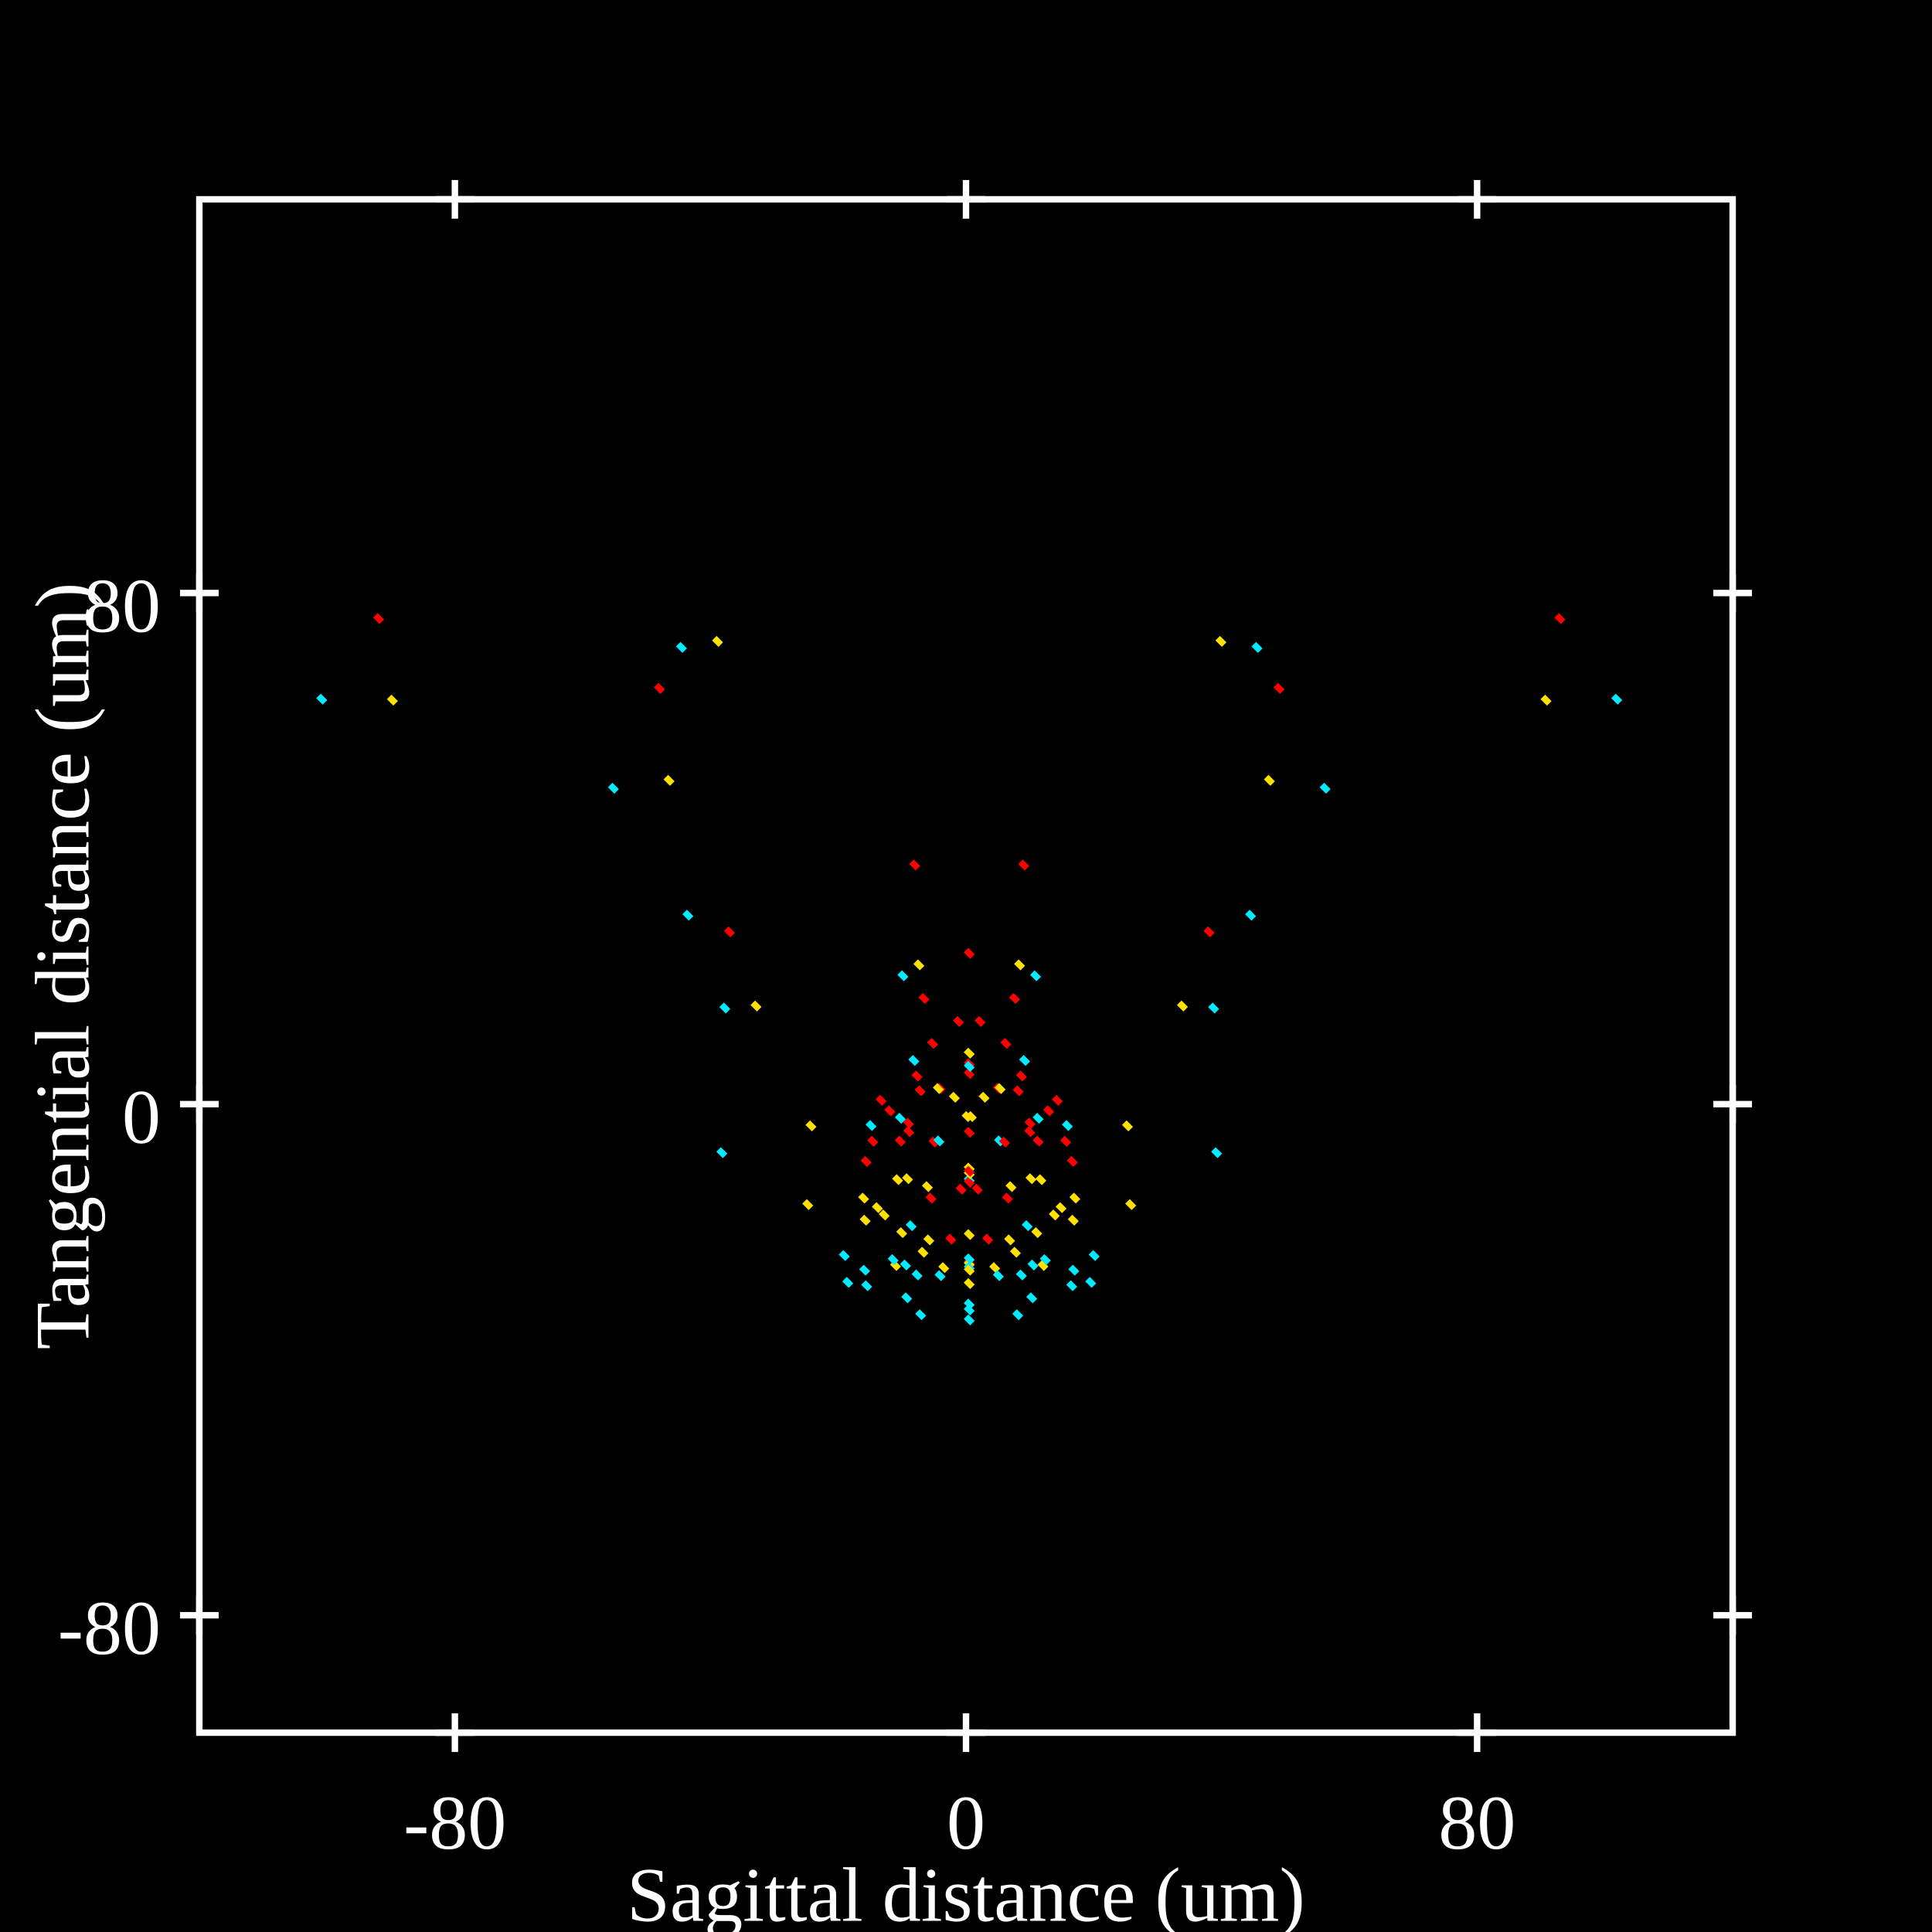
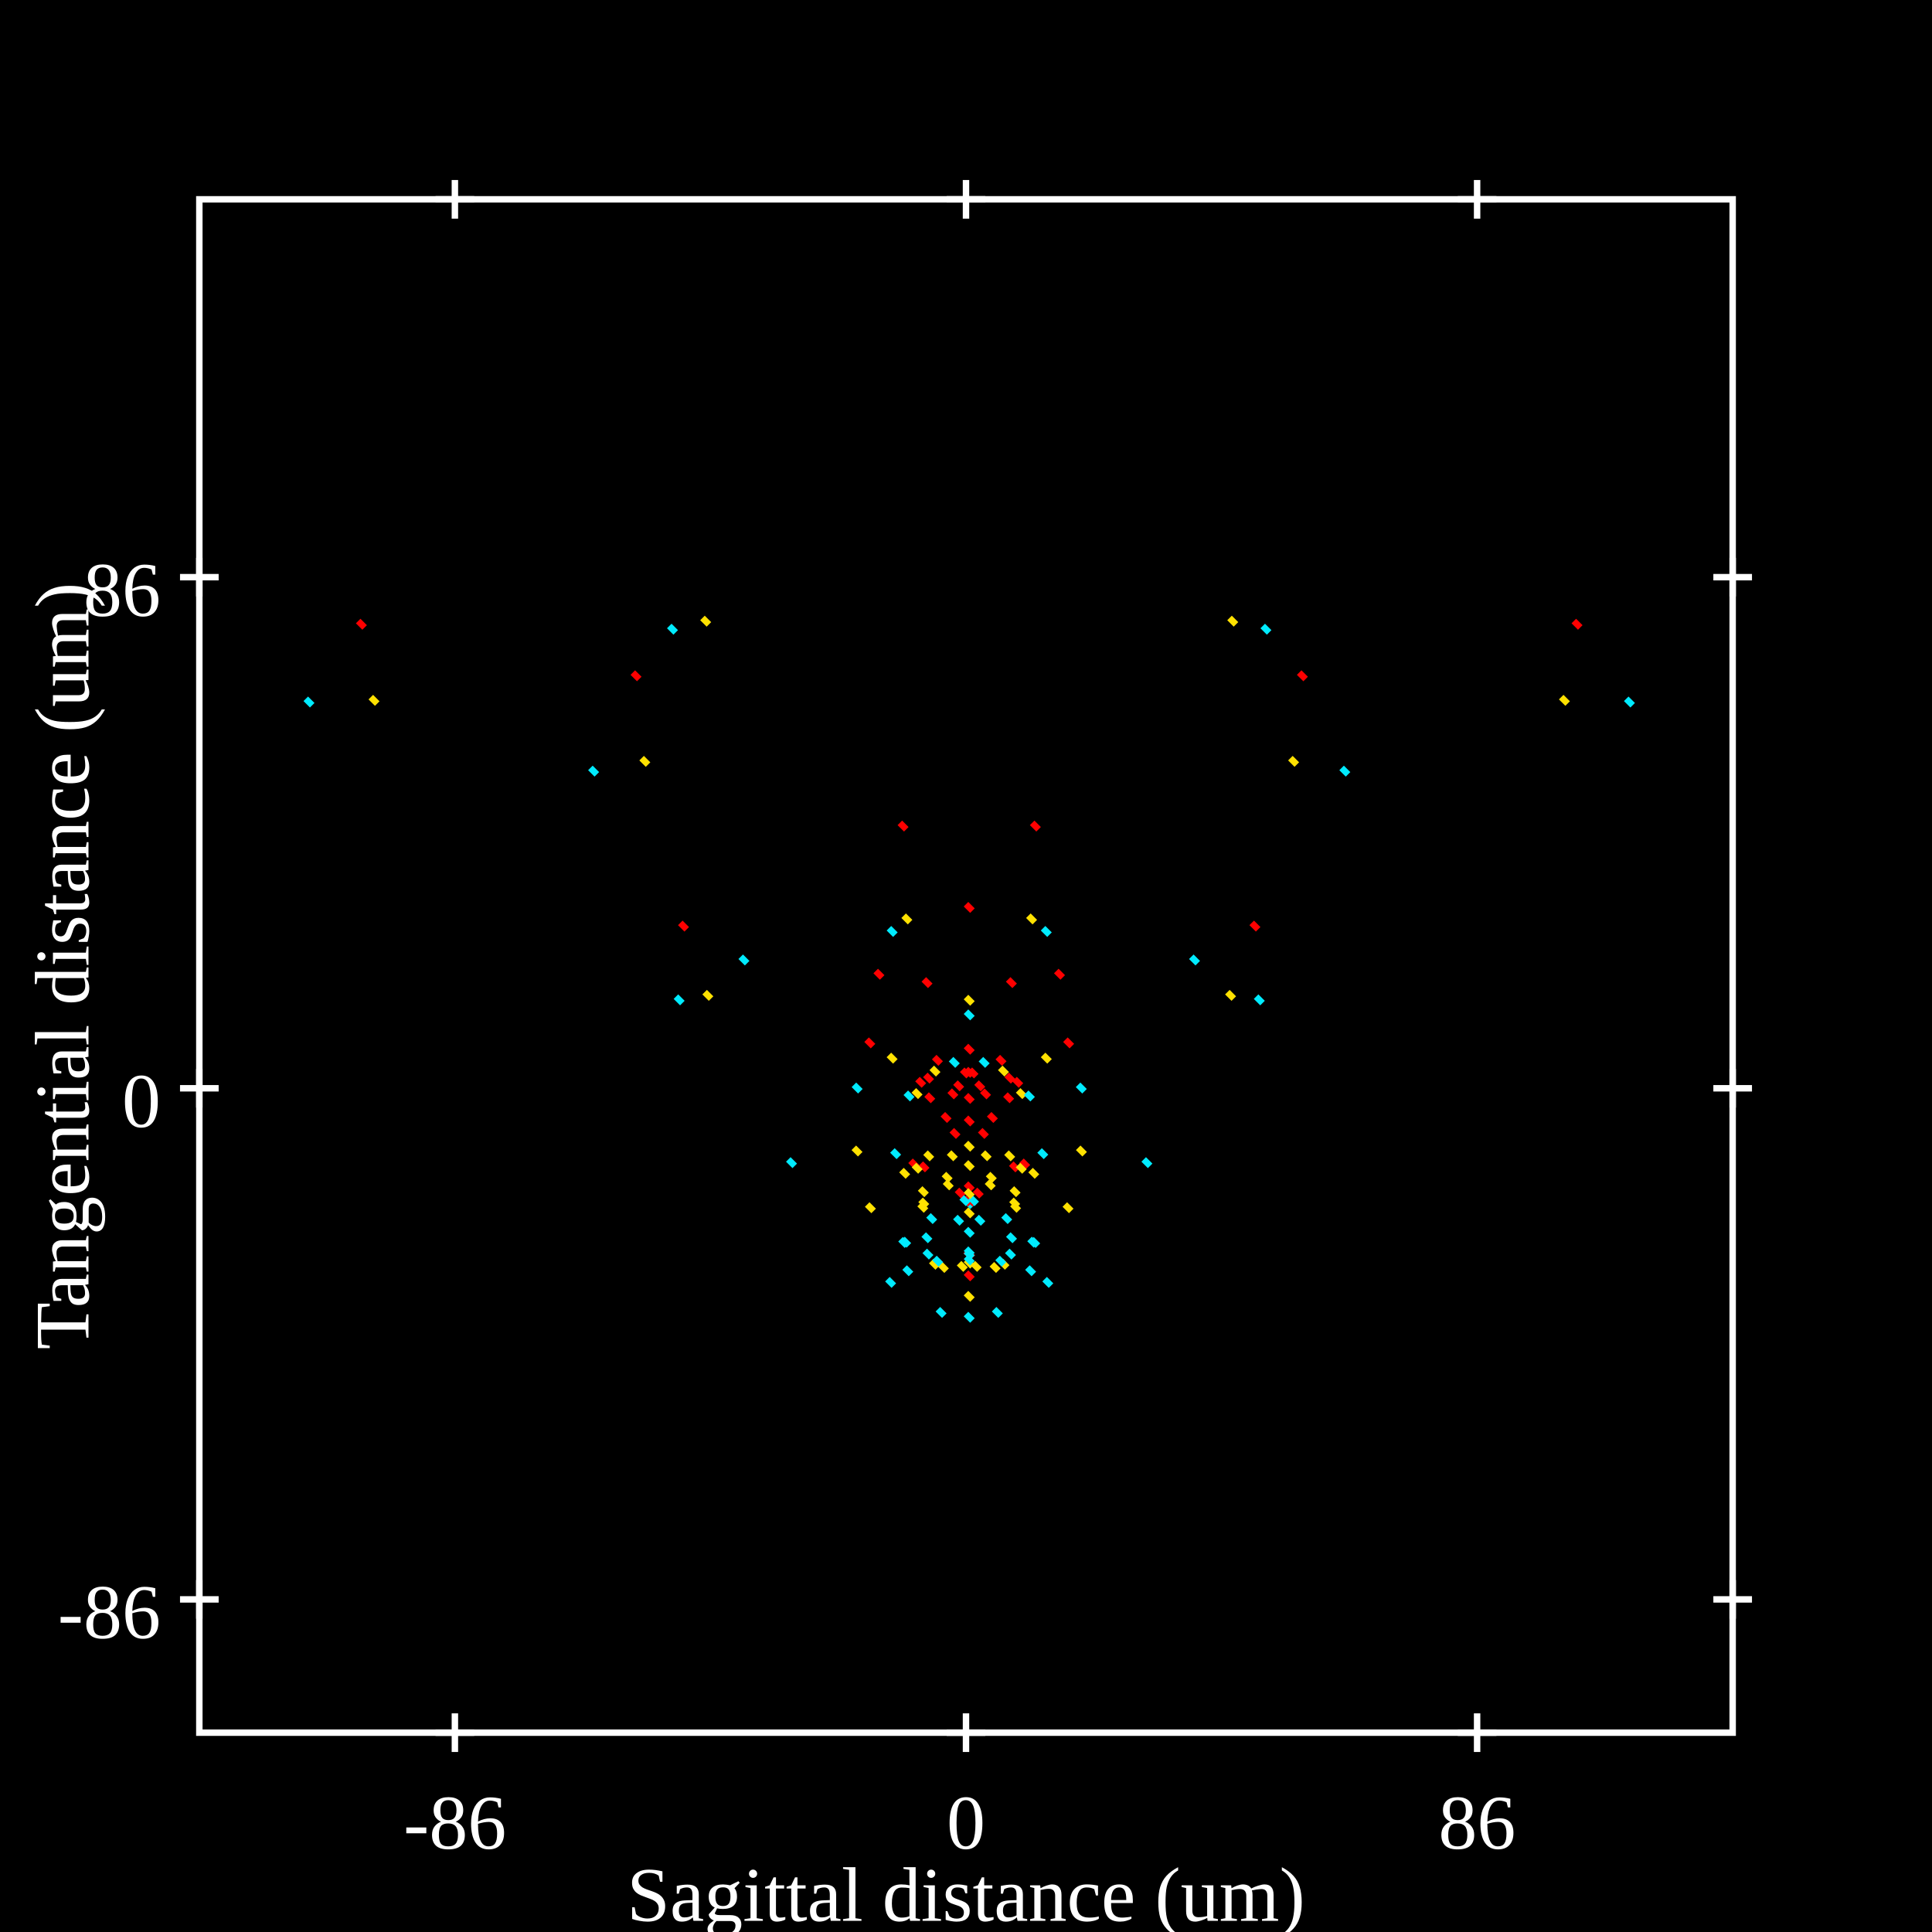
<svg xmlns="http://www.w3.org/2000/svg" xmlns:xlink="http://www.w3.org/1999/xlink" width="300px" height="300px" version="1.1">
  <rect x="0" y="0" width="300" height="300" fill="#000000" />
  <defs>
    <g id="dot">
      <line x1="1" y1="1" x2="0" y2="0" />
    </g>
    <g id="cross">
      <line x1="-3" y1="0" x2="3" y2="0" />
      <line x1="0" y1="-3" x2="0" y2="3" />
    </g>
    <g id="square">
      <line x1="-3" y1="-3" x2="-3" y2="3" />
      <line x1="-3" y1="3" x2="3" y2="3" />
      <line x1="3" y1="3" x2="3" y2="-3" />
      <line x1="3" y1="-3" x2="-3" y2="-3" />
    </g>
    <g id="round">
      <ellipse cx="0" cy="0" rx="3" ry="3" fill="none" />
    </g>
    <g id="triangle">
      <line x1="0" y1="-3" x2="-3" y2="3" />
      <line x1="-3" y1="3" x2="3" y2="3" />
      <line x1="0" y1="-3" x2="3" y2="3" />
    </g>
  </defs>
  <polygon fill="none" stroke="#ffffff" points="30.952,269.048 30.952,30.952 269.048,30.952 269.048,269.048 " />
  <text style="font-size:12;text-align:center;text-anchor:middle;" x="150" y="298.262" fill="#ffffff">Sagittal distance (um)</text>
  <use x="70.635" y="30.952" xlink:href="#cross" stroke="#ffffff" />
  <use x="70.635" y="269.048" xlink:href="#cross" stroke="#ffffff" />
-   <text style="font-size:12;text-align:center;text-anchor:middle;" x="70.635" y="287.048" fill="#ffffff">-80</text>
+   <text style="font-size:12;text-align:center;text-anchor:middle;" x="70.635" y="287.048" fill="#ffffff">-86</text>
  <use x="150" y="30.952" xlink:href="#cross" stroke="#ffffff" />
  <use x="150" y="269.048" xlink:href="#cross" stroke="#ffffff" />
  <text style="font-size:12;text-align:center;text-anchor:middle;" x="150" y="287.048" fill="#ffffff">0</text>
  <use x="229.365" y="30.952" xlink:href="#cross" stroke="#ffffff" />
  <use x="229.365" y="269.048" xlink:href="#cross" stroke="#ffffff" />
-   <text style="font-size:12;text-align:center;text-anchor:middle;" x="229.365" y="287.048" fill="#ffffff">80</text>
+   <text style="font-size:12;text-align:center;text-anchor:middle;" x="229.365" y="287.048" fill="#ffffff">86</text>
  <text style="font-size:12;text-align:center;text-anchor:middle;" x="7.738" y="156" transform="rotate(-90,7.738,150)" fill="#ffffff">Tangential distance (um)</text>
-   <use x="269.048" y="250.815" xlink:href="#cross" stroke="#ffffff" />
-   <use x="30.952" y="250.815" xlink:href="#cross" stroke="#ffffff" />
-   <text style="font-size:12;text-align:right;text-anchor:end;" x="24.952" y="256.815" fill="#ffffff">-80</text>
-   <use x="269.048" y="171.45" xlink:href="#cross" stroke="#ffffff" />
-   <use x="30.952" y="171.45" xlink:href="#cross" stroke="#ffffff" />
-   <text style="font-size:12;text-align:right;text-anchor:end;" x="24.952" y="177.45" fill="#ffffff">0</text>
-   <use x="269.048" y="92.085" xlink:href="#cross" stroke="#ffffff" />
-   <use x="30.952" y="92.085" xlink:href="#cross" stroke="#ffffff" />
-   <text style="font-size:12;text-align:right;text-anchor:end;" x="24.952" y="98.085" fill="#ffffff">80</text>
-   <use x="125.426" y="174.327" xlink:href="#dot" stroke="#ffe100" />
-   <use x="135.017" y="176.724" xlink:href="#dot" stroke="#ff0000" />
-   <use x="106.314" y="141.611" xlink:href="#dot" stroke="#00ebff" />
-   <use x="142.825" y="193.948" xlink:href="#dot" stroke="#ffe100" />
-   <use x="147.128" y="191.92" xlink:href="#dot" stroke="#ff0000" />
-   <use x="134.756" y="174.274" xlink:href="#dot" stroke="#00ebff" />
-   <use x="150" y="198.814" xlink:href="#dot" stroke="#ffe100" />
-   <use x="150" y="195.558" xlink:href="#dot" stroke="#ff0000" />
-   <use x="150" y="182.698" xlink:href="#dot" stroke="#00ebff" />
-   <use x="157.175" y="193.948" xlink:href="#dot" stroke="#ffe100" />
-   <use x="152.872" y="191.92" xlink:href="#dot" stroke="#ff0000" />
-   <use x="165.244" y="174.274" xlink:href="#dot" stroke="#00ebff" />
-   <use x="174.574" y="174.327" xlink:href="#dot" stroke="#ffe100" />
-   <use x="164.983" y="176.724" xlink:href="#dot" stroke="#ff0000" />
-   <use x="193.686" y="141.611" xlink:href="#dot" stroke="#00ebff" />
-   <use x="124.926" y="186.55" xlink:href="#dot" stroke="#ffe100" />
-   <use x="133.988" y="179.849" xlink:href="#dot" stroke="#ff0000" />
-   <use x="111.587" y="178.486" xlink:href="#dot" stroke="#00ebff" />
-   <use x="138.554" y="196.015" xlink:href="#dot" stroke="#ffe100" />
-   <use x="144.068" y="185.545" xlink:href="#dot" stroke="#ff0000" />
-   <use x="131.134" y="198.627" xlink:href="#dot" stroke="#00ebff" />
-   <use x="146.047" y="196.33" xlink:href="#dot" stroke="#ffe100" />
-   <use x="148.745" y="184.153" xlink:href="#dot" stroke="#ff0000" />
-   <use x="142.462" y="203.65" xlink:href="#dot" stroke="#00ebff" />
-   <use x="150" y="195.757" xlink:href="#dot" stroke="#ffe100" />
-   <use x="150" y="183.077" xlink:href="#dot" stroke="#ff0000" />
-   <use x="150" y="204.45" xlink:href="#dot" stroke="#00ebff" />
-   <use x="153.953" y="196.33" xlink:href="#dot" stroke="#ffe100" />
-   <use x="151.255" y="184.153" xlink:href="#dot" stroke="#ff0000" />
-   <use x="157.538" y="203.65" xlink:href="#dot" stroke="#00ebff" />
-   <use x="161.446" y="196.015" xlink:href="#dot" stroke="#ffe100" />
-   <use x="155.932" y="185.545" xlink:href="#dot" stroke="#ff0000" />
-   <use x="168.866" y="198.627" xlink:href="#dot" stroke="#00ebff" />
-   <use x="175.074" y="186.55" xlink:href="#dot" stroke="#ffe100" />
-   <use x="166.012" y="179.849" xlink:href="#dot" stroke="#ff0000" />
-   <use x="188.413" y="178.486" xlink:href="#dot" stroke="#00ebff" />
-   <use x="147.693" y="169.883" xlink:href="#dot" stroke="#ffe100" />
-   <use x="155.687" y="161.517" xlink:href="#dot" stroke="#ff0000" />
-   <use x="141.399" y="164.169" xlink:href="#dot" stroke="#00ebff" />
-   <use x="133.841" y="188.973" xlink:href="#dot" stroke="#ffe100" />
-   <use x="139.292" y="176.692" xlink:href="#dot" stroke="#ff0000" />
-   <use x="130.602" y="194.461" xlink:href="#dot" stroke="#00ebff" />
-   <use x="136.792" y="188.161" xlink:href="#dot" stroke="#ffe100" />
-   <use x="140.566" y="173.904" xlink:href="#dot" stroke="#ff0000" />
-   <use x="134.081" y="199.151" xlink:href="#dot" stroke="#00ebff" />
-   <use x="143.508" y="183.755" xlink:href="#dot" stroke="#ffe100" />
-   <use x="145.463" y="168.501" xlink:href="#dot" stroke="#ff0000" />
-   <use x="141.901" y="197.479" xlink:href="#dot" stroke="#00ebff" />
-   <use x="150" y="181.762" xlink:href="#dot" stroke="#ffe100" />
-   <use x="150" y="166.199" xlink:href="#dot" stroke="#ff0000" />
-   <use x="150" y="196.327" xlink:href="#dot" stroke="#00ebff" />
-   <use x="156.492" y="183.755" xlink:href="#dot" stroke="#ffe100" />
-   <use x="154.537" y="168.501" xlink:href="#dot" stroke="#ff0000" />
-   <use x="158.099" y="197.479" xlink:href="#dot" stroke="#00ebff" />
-   <use x="163.208" y="188.161" xlink:href="#dot" stroke="#ffe100" />
-   <use x="159.434" y="173.904" xlink:href="#dot" stroke="#ff0000" />
-   <use x="165.919" y="199.151" xlink:href="#dot" stroke="#00ebff" />
-   <use x="166.159" y="188.973" xlink:href="#dot" stroke="#ffe100" />
-   <use x="160.708" y="176.692" xlink:href="#dot" stroke="#ff0000" />
-   <use x="169.398" y="194.461" xlink:href="#dot" stroke="#00ebff" />
-   <use x="152.307" y="169.883" xlink:href="#dot" stroke="#ffe100" />
-   <use x="144.313" y="161.517" xlink:href="#dot" stroke="#ff0000" />
-   <use x="158.601" y="164.169" xlink:href="#dot" stroke="#00ebff" />
-   <use x="183.106" y="155.71" xlink:href="#dot" stroke="#ffe100" />
-   <use x="187.234" y="144.202" xlink:href="#dot" stroke="#ff0000" />
-   <use x="187.949" y="156.028" xlink:href="#dot" stroke="#00ebff" />
-   <use x="138.873" y="182.676" xlink:href="#dot" stroke="#ffe100" />
-   <use x="142.39" y="168.879" xlink:href="#dot" stroke="#ff0000" />
-   <use x="140.991" y="189.823" xlink:href="#dot" stroke="#00ebff" />
-   <use x="133.598" y="185.54" xlink:href="#dot" stroke="#ffe100" />
-   <use x="136.313" y="170.355" xlink:href="#dot" stroke="#ff0000" />
-   <use x="133.759" y="196.734" xlink:href="#dot" stroke="#00ebff" />
-   <use x="140.417" y="182.529" xlink:href="#dot" stroke="#ffe100" />
-   <use x="141.89" y="166.579" xlink:href="#dot" stroke="#ff0000" />
-   <use x="140.104" y="195.927" xlink:href="#dot" stroke="#00ebff" />
-   <use x="150" y="180.876" xlink:href="#dot" stroke="#ffe100" />
-   <use x="150" y="164.681" xlink:href="#dot" stroke="#ff0000" />
-   <use x="150" y="194.977" xlink:href="#dot" stroke="#00ebff" />
-   <use x="159.583" y="182.529" xlink:href="#dot" stroke="#ffe100" />
-   <use x="158.11" y="166.579" xlink:href="#dot" stroke="#ff0000" />
-   <use x="159.896" y="195.927" xlink:href="#dot" stroke="#00ebff" />
-   <use x="166.402" y="185.54" xlink:href="#dot" stroke="#ffe100" />
-   <use x="163.687" y="170.355" xlink:href="#dot" stroke="#ff0000" />
-   <use x="166.241" y="196.734" xlink:href="#dot" stroke="#00ebff" />
-   <use x="161.127" y="182.676" xlink:href="#dot" stroke="#ffe100" />
-   <use x="157.61" y="168.879" xlink:href="#dot" stroke="#ff0000" />
-   <use x="159.009" y="189.823" xlink:href="#dot" stroke="#00ebff" />
-   <use x="116.894" y="155.71" xlink:href="#dot" stroke="#ffe100" />
-   <use x="112.766" y="144.202" xlink:href="#dot" stroke="#ff0000" />
-   <use x="112.051" y="156.028" xlink:href="#dot" stroke="#00ebff" />
-   <use x="239.569" y="108.217" xlink:href="#dot" stroke="#ffe100" />
-   <use x="241.714" y="95.55" xlink:href="#dot" stroke="#ff0000" />
-   <use x="250.545" y="108.066" xlink:href="#dot" stroke="#00ebff" />
-   <use x="154.801" y="168.531" xlink:href="#dot" stroke="#ffe100" />
-   <use x="157.038" y="154.541" xlink:href="#dot" stroke="#ff0000" />
-   <use x="160.698" y="173.146" xlink:href="#dot" stroke="#00ebff" />
-   <use x="135.74" y="187.019" xlink:href="#dot" stroke="#ffe100" />
-   <use x="137.665" y="171.982" xlink:href="#dot" stroke="#ff0000" />
-   <use x="138.184" y="195.091" xlink:href="#dot" stroke="#00ebff" />
-   <use x="139.519" y="190.906" xlink:href="#dot" stroke="#ffe100" />
-   <use x="140.613" y="175.229" xlink:href="#dot" stroke="#ff0000" />
-   <use x="140.29" y="201.02" xlink:href="#dot" stroke="#00ebff" />
-   <use x="150" y="191.205" xlink:href="#dot" stroke="#ffe100" />
-   <use x="150" y="175.315" xlink:href="#dot" stroke="#ff0000" />
-   <use x="150" y="201.991" xlink:href="#dot" stroke="#00ebff" />
-   <use x="160.481" y="190.906" xlink:href="#dot" stroke="#ffe100" />
-   <use x="159.387" y="175.229" xlink:href="#dot" stroke="#ff0000" />
-   <use x="159.71" y="201.02" xlink:href="#dot" stroke="#00ebff" />
-   <use x="164.26" y="187.019" xlink:href="#dot" stroke="#ffe100" />
-   <use x="162.335" y="171.982" xlink:href="#dot" stroke="#ff0000" />
-   <use x="161.816" y="195.091" xlink:href="#dot" stroke="#00ebff" />
-   <use x="145.199" y="168.531" xlink:href="#dot" stroke="#ffe100" />
-   <use x="142.962" y="154.541" xlink:href="#dot" stroke="#ff0000" />
-   <use x="139.302" y="173.146" xlink:href="#dot" stroke="#00ebff" />
-   <use x="60.431" y="108.217" xlink:href="#dot" stroke="#ffe100" />
-   <use x="58.286" y="95.55" xlink:href="#dot" stroke="#ff0000" />
-   <use x="49.455" y="108.066" xlink:href="#dot" stroke="#00ebff" />
-   <use x="196.611" y="120.67" xlink:href="#dot" stroke="#ffe100" />
-   <use x="198.106" y="106.396" xlink:href="#dot" stroke="#ff0000" />
-   <use x="205.257" y="121.894" xlink:href="#dot" stroke="#00ebff" />
-   <use x="150.331" y="172.879" xlink:href="#dot" stroke="#ffe100" />
-   <use x="151.678" y="158.117" xlink:href="#dot" stroke="#ff0000" />
-   <use x="154.709" y="176.66" xlink:href="#dot" stroke="#00ebff" />
-   <use x="143.73" y="192.03" xlink:href="#dot" stroke="#ffe100" />
-   <use x="144.522" y="176.842" xlink:href="#dot" stroke="#ff0000" />
-   <use x="145.475" y="197.582" xlink:href="#dot" stroke="#00ebff" />
-   <use x="150" y="196.734" xlink:href="#dot" stroke="#ffe100" />
-   <use x="150" y="181.388" xlink:href="#dot" stroke="#ff0000" />
-   <use x="150" y="202.899" xlink:href="#dot" stroke="#00ebff" />
-   <use x="156.27" y="192.03" xlink:href="#dot" stroke="#ffe100" />
-   <use x="155.478" y="176.842" xlink:href="#dot" stroke="#ff0000" />
-   <use x="154.525" y="197.582" xlink:href="#dot" stroke="#00ebff" />
-   <use x="149.669" y="172.879" xlink:href="#dot" stroke="#ffe100" />
-   <use x="148.322" y="158.117" xlink:href="#dot" stroke="#ff0000" />
-   <use x="145.291" y="176.66" xlink:href="#dot" stroke="#00ebff" />
-   <use x="103.389" y="120.67" xlink:href="#dot" stroke="#ffe100" />
-   <use x="101.894" y="106.396" xlink:href="#dot" stroke="#ff0000" />
-   <use x="94.743" y="121.894" xlink:href="#dot" stroke="#00ebff" />
-   <use x="189.084" y="99.094" xlink:href="#dot" stroke="#ffe100" />
-   <use x="194.686" y="100.029" xlink:href="#dot" stroke="#00ebff" />
-   <use x="157.818" y="149.322" xlink:href="#dot" stroke="#ffe100" />
-   <use x="158.462" y="133.817" xlink:href="#dot" stroke="#ff0000" />
-   <use x="160.299" y="151.022" xlink:href="#dot" stroke="#00ebff" />
-   <use x="150" y="163.037" xlink:href="#dot" stroke="#ffe100" />
-   <use x="150" y="147.534" xlink:href="#dot" stroke="#ff0000" />
-   <use x="150" y="165.092" xlink:href="#dot" stroke="#00ebff" />
-   <use x="142.182" y="149.322" xlink:href="#dot" stroke="#ffe100" />
-   <use x="141.538" y="133.817" xlink:href="#dot" stroke="#ff0000" />
-   <use x="139.701" y="151.022" xlink:href="#dot" stroke="#00ebff" />
-   <use x="110.916" y="99.094" xlink:href="#dot" stroke="#ffe100" />
-   <use x="105.314" y="100.029" xlink:href="#dot" stroke="#00ebff" />
+   <use x="269.048" y="248.353" xlink:href="#cross" stroke="#ffffff" />
+   <use x="30.952" y="248.353" xlink:href="#cross" stroke="#ffffff" />
+   <text style="font-size:12;text-align:right;text-anchor:end;" x="24.952" y="254.353" fill="#ffffff">-86</text>
+   <use x="269.048" y="168.988" xlink:href="#cross" stroke="#ffffff" />
+   <use x="30.952" y="168.988" xlink:href="#cross" stroke="#ffffff" />
+   <text style="font-size:12;text-align:right;text-anchor:end;" x="24.952" y="174.988" fill="#ffffff">0</text>
+   <use x="269.048" y="89.623" xlink:href="#cross" stroke="#ffffff" />
+   <use x="30.952" y="89.623" xlink:href="#cross" stroke="#ffffff" />
+   <text style="font-size:12;text-align:right;text-anchor:end;" x="24.952" y="95.623" fill="#ffffff">86</text>
+   <use x="132.578" y="178.227" xlink:href="#dot" stroke="#ffe100" />
+   <use x="141.388" y="180.242" xlink:href="#dot" stroke="#ff0000" />
+   <use x="115.016" y="148.562" xlink:href="#dot" stroke="#00ebff" />
+   <use x="145.986" y="196.311" xlink:href="#dot" stroke="#ffe100" />
+   <use x="149.937" y="194.256" xlink:href="#dot" stroke="#ff0000" />
+   <use x="138.573" y="178.642" xlink:href="#dot" stroke="#00ebff" />
+   <use x="150" y="200.798" xlink:href="#dot" stroke="#ffe100" />
+   <use x="150" y="197.614" xlink:href="#dot" stroke="#ff0000" />
+   <use x="150" y="186.403" xlink:href="#dot" stroke="#00ebff" />
+   <use x="154.014" y="196.311" xlink:href="#dot" stroke="#ffe100" />
+   <use x="150.063" y="194.256" xlink:href="#dot" stroke="#ff0000" />
+   <use x="161.427" y="178.642" xlink:href="#dot" stroke="#00ebff" />
+   <use x="167.422" y="178.227" xlink:href="#dot" stroke="#ffe100" />
+   <use x="158.612" y="180.242" xlink:href="#dot" stroke="#ff0000" />
+   <use x="184.984" y="148.562" xlink:href="#dot" stroke="#00ebff" />
+   <use x="134.658" y="187.034" xlink:href="#dot" stroke="#ffe100" />
+   <use x="142.976" y="180.69" xlink:href="#dot" stroke="#ff0000" />
+   <use x="122.406" y="180.035" xlink:href="#dot" stroke="#00ebff" />
+   <use x="144.605" y="195.812" xlink:href="#dot" stroke="#ffe100" />
+   <use x="149.664" y="186" xlink:href="#dot" stroke="#ff0000" />
+   <use x="137.795" y="198.63" xlink:href="#dot" stroke="#00ebff" />
+   <use x="148.924" y="196.146" xlink:href="#dot" stroke="#ffe100" />
+   <use x="151.4" y="184.765" xlink:href="#dot" stroke="#ff0000" />
+   <use x="145.636" y="203.293" xlink:href="#dot" stroke="#00ebff" />
+   <use x="150" y="195.634" xlink:href="#dot" stroke="#ffe100" />
+   <use x="150" y="183.79" xlink:href="#dot" stroke="#ff0000" />
+   <use x="150" y="204.044" xlink:href="#dot" stroke="#00ebff" />
+   <use x="151.076" y="196.146" xlink:href="#dot" stroke="#ffe100" />
+   <use x="148.6" y="184.765" xlink:href="#dot" stroke="#ff0000" />
+   <use x="154.364" y="203.293" xlink:href="#dot" stroke="#00ebff" />
+   <use x="155.395" y="195.812" xlink:href="#dot" stroke="#ffe100" />
+   <use x="150.336" y="186" xlink:href="#dot" stroke="#ff0000" />
+   <use x="162.205" y="198.63" xlink:href="#dot" stroke="#00ebff" />
+   <use x="165.342" y="187.034" xlink:href="#dot" stroke="#ffe100" />
+   <use x="157.024" y="180.69" xlink:href="#dot" stroke="#ff0000" />
+   <use x="177.594" y="180.035" xlink:href="#dot" stroke="#00ebff" />
+   <use x="158.098" y="169.313" xlink:href="#dot" stroke="#ffe100" />
+   <use x="165.434" y="161.442" xlink:href="#dot" stroke="#ff0000" />
+   <use x="152.32" y="164.467" xlink:href="#dot" stroke="#00ebff" />
+   <use x="142.796" y="186.972" xlink:href="#dot" stroke="#ffe100" />
+   <use x="147.794" y="175.502" xlink:href="#dot" stroke="#ff0000" />
+   <use x="139.831" y="192.429" xlink:href="#dot" stroke="#00ebff" />
+   <use x="142.945" y="186.309" xlink:href="#dot" stroke="#ffe100" />
+   <use x="146.405" y="173.022" xlink:href="#dot" stroke="#ff0000" />
+   <use x="140.464" y="196.823" xlink:href="#dot" stroke="#00ebff" />
+   <use x="146.571" y="182.31" xlink:href="#dot" stroke="#ffe100" />
+   <use x="148.363" y="168.107" xlink:href="#dot" stroke="#ff0000" />
+   <use x="145.1" y="195.336" xlink:href="#dot" stroke="#00ebff" />
+   <use x="150" y="180.495" xlink:href="#dot" stroke="#ffe100" />
+   <use x="150" y="166.009" xlink:href="#dot" stroke="#ff0000" />
+   <use x="150" y="194.294" xlink:href="#dot" stroke="#00ebff" />
+   <use x="153.429" y="182.31" xlink:href="#dot" stroke="#ffe100" />
+   <use x="151.637" y="168.107" xlink:href="#dot" stroke="#ff0000" />
+   <use x="154.9" y="195.336" xlink:href="#dot" stroke="#00ebff" />
+   <use x="157.055" y="186.309" xlink:href="#dot" stroke="#ffe100" />
+   <use x="153.595" y="173.022" xlink:href="#dot" stroke="#ff0000" />
+   <use x="159.536" y="196.823" xlink:href="#dot" stroke="#00ebff" />
+   <use x="157.204" y="186.972" xlink:href="#dot" stroke="#ffe100" />
+   <use x="152.206" y="175.502" xlink:href="#dot" stroke="#ff0000" />
+   <use x="160.169" y="192.429" xlink:href="#dot" stroke="#00ebff" />
+   <use x="141.902" y="169.313" xlink:href="#dot" stroke="#ffe100" />
+   <use x="134.566" y="161.442" xlink:href="#dot" stroke="#ff0000" />
+   <use x="147.68" y="164.467" xlink:href="#dot" stroke="#00ebff" />
+   <use x="190.584" y="154.06" xlink:href="#dot" stroke="#ffe100" />
+   <use x="194.366" y="143.305" xlink:href="#dot" stroke="#ff0000" />
+   <use x="195.044" y="154.757" xlink:href="#dot" stroke="#00ebff" />
+   <use x="147.372" y="178.966" xlink:href="#dot" stroke="#ffe100" />
+   <use x="150.593" y="166.107" xlink:href="#dot" stroke="#ff0000" />
+   <use x="149.331" y="185.94" xlink:href="#dot" stroke="#00ebff" />
+   <use x="139.977" y="181.692" xlink:href="#dot" stroke="#ffe100" />
+   <use x="142.464" y="167.557" xlink:href="#dot" stroke="#ff0000" />
+   <use x="140.135" y="192.384" xlink:href="#dot" stroke="#00ebff" />
+   <use x="143.713" y="178.983" xlink:href="#dot" stroke="#ffe100" />
+   <use x="145.063" y="164.146" xlink:href="#dot" stroke="#ff0000" />
+   <use x="143.431" y="191.7" xlink:href="#dot" stroke="#00ebff" />
+   <use x="150" y="177.483" xlink:href="#dot" stroke="#ffe100" />
+   <use x="150" y="162.42" xlink:href="#dot" stroke="#ff0000" />
+   <use x="150" y="190.847" xlink:href="#dot" stroke="#00ebff" />
+   <use x="156.287" y="178.983" xlink:href="#dot" stroke="#ffe100" />
+   <use x="154.937" y="164.146" xlink:href="#dot" stroke="#ff0000" />
+   <use x="156.569" y="191.7" xlink:href="#dot" stroke="#00ebff" />
+   <use x="160.023" y="181.692" xlink:href="#dot" stroke="#ffe100" />
+   <use x="157.536" y="167.557" xlink:href="#dot" stroke="#ff0000" />
+   <use x="159.865" y="192.384" xlink:href="#dot" stroke="#00ebff" />
+   <use x="152.628" y="178.966" xlink:href="#dot" stroke="#ffe100" />
+   <use x="149.407" y="166.107" xlink:href="#dot" stroke="#ff0000" />
+   <use x="150.669" y="185.94" xlink:href="#dot" stroke="#00ebff" />
+   <use x="109.416" y="154.06" xlink:href="#dot" stroke="#ffe100" />
+   <use x="105.634" y="143.305" xlink:href="#dot" stroke="#ff0000" />
+   <use x="104.956" y="154.757" xlink:href="#dot" stroke="#00ebff" />
+   <use x="242.423" y="108.249" xlink:href="#dot" stroke="#ffe100" />
+   <use x="244.383" y="96.433" xlink:href="#dot" stroke="#ff0000" />
+   <use x="252.519" y="108.51" xlink:href="#dot" stroke="#00ebff" />
+   <use x="161.973" y="163.811" xlink:href="#dot" stroke="#ffe100" />
+   <use x="164.019" y="150.779" xlink:href="#dot" stroke="#ff0000" />
+   <use x="167.404" y="168.451" xlink:href="#dot" stroke="#00ebff" />
+   <use x="141.922" y="180.906" xlink:href="#dot" stroke="#ffe100" />
+   <use x="143.683" y="166.912" xlink:href="#dot" stroke="#ff0000" />
+   <use x="144.176" y="188.722" xlink:href="#dot" stroke="#00ebff" />
+   <use x="142.877" y="184.543" xlink:href="#dot" stroke="#ffe100" />
+   <use x="143.878" y="169.962" xlink:href="#dot" stroke="#ff0000" />
+   <use x="143.59" y="194.235" xlink:href="#dot" stroke="#00ebff" />
+   <use x="150" y="184.841" xlink:href="#dot" stroke="#ffe100" />
+   <use x="150" y="170.064" xlink:href="#dot" stroke="#ff0000" />
+   <use x="150" y="195.15" xlink:href="#dot" stroke="#00ebff" />
+   <use x="157.123" y="184.543" xlink:href="#dot" stroke="#ffe100" />
+   <use x="156.122" y="169.962" xlink:href="#dot" stroke="#ff0000" />
+   <use x="156.41" y="194.235" xlink:href="#dot" stroke="#00ebff" />
+   <use x="158.078" y="180.906" xlink:href="#dot" stroke="#ffe100" />
+   <use x="156.317" y="166.912" xlink:href="#dot" stroke="#ff0000" />
+   <use x="155.824" y="188.722" xlink:href="#dot" stroke="#00ebff" />
+   <use x="138.027" y="163.811" xlink:href="#dot" stroke="#ffe100" />
+   <use x="135.981" y="150.779" xlink:href="#dot" stroke="#ff0000" />
+   <use x="132.596" y="168.451" xlink:href="#dot" stroke="#00ebff" />
+   <use x="57.577" y="108.249" xlink:href="#dot" stroke="#ffe100" />
+   <use x="55.617" y="96.433" xlink:href="#dot" stroke="#ff0000" />
+   <use x="47.481" y="108.51" xlink:href="#dot" stroke="#00ebff" />
+   <use x="200.371" y="117.725" xlink:href="#dot" stroke="#ffe100" />
+   <use x="201.736" y="104.437" xlink:href="#dot" stroke="#ff0000" />
+   <use x="208.325" y="119.243" xlink:href="#dot" stroke="#00ebff" />
+   <use x="155.317" y="165.816" xlink:href="#dot" stroke="#ffe100" />
+   <use x="156.548" y="152.08" xlink:href="#dot" stroke="#ff0000" />
+   <use x="159.347" y="169.683" xlink:href="#dot" stroke="#00ebff" />
+   <use x="146.74" y="183.487" xlink:href="#dot" stroke="#ffe100" />
+   <use x="147.465" y="169.359" xlink:href="#dot" stroke="#ff0000" />
+   <use x="148.348" y="188.98" xlink:href="#dot" stroke="#00ebff" />
+   <use x="150" y="187.834" xlink:href="#dot" stroke="#ffe100" />
+   <use x="150" y="173.561" xlink:href="#dot" stroke="#ff0000" />
+   <use x="150" y="193.891" xlink:href="#dot" stroke="#00ebff" />
+   <use x="153.26" y="183.487" xlink:href="#dot" stroke="#ffe100" />
+   <use x="152.535" y="169.359" xlink:href="#dot" stroke="#ff0000" />
+   <use x="151.652" y="188.98" xlink:href="#dot" stroke="#00ebff" />
+   <use x="144.683" y="165.816" xlink:href="#dot" stroke="#ffe100" />
+   <use x="143.452" y="152.08" xlink:href="#dot" stroke="#ff0000" />
+   <use x="140.653" y="169.683" xlink:href="#dot" stroke="#00ebff" />
+   <use x="99.629" y="117.725" xlink:href="#dot" stroke="#ffe100" />
+   <use x="98.264" y="104.437" xlink:href="#dot" stroke="#ff0000" />
+   <use x="91.675" y="119.243" xlink:href="#dot" stroke="#00ebff" />
+   <use x="190.921" y="95.956" xlink:href="#dot" stroke="#ffe100" />
+   <use x="196.075" y="97.203" xlink:href="#dot" stroke="#00ebff" />
+   <use x="159.684" y="142.189" xlink:href="#dot" stroke="#ffe100" />
+   <use x="160.272" y="127.773" xlink:href="#dot" stroke="#ff0000" />
+   <use x="161.967" y="144.137" xlink:href="#dot" stroke="#00ebff" />
+   <use x="150" y="154.818" xlink:href="#dot" stroke="#ffe100" />
+   <use x="150" y="140.404" xlink:href="#dot" stroke="#ff0000" />
+   <use x="150" y="157.093" xlink:href="#dot" stroke="#00ebff" />
+   <use x="140.316" y="142.189" xlink:href="#dot" stroke="#ffe100" />
+   <use x="139.728" y="127.773" xlink:href="#dot" stroke="#ff0000" />
+   <use x="138.033" y="144.137" xlink:href="#dot" stroke="#00ebff" />
+   <use x="109.079" y="95.956" xlink:href="#dot" stroke="#ffe100" />
+   <use x="103.925" y="97.203" xlink:href="#dot" stroke="#00ebff" />
</svg>
